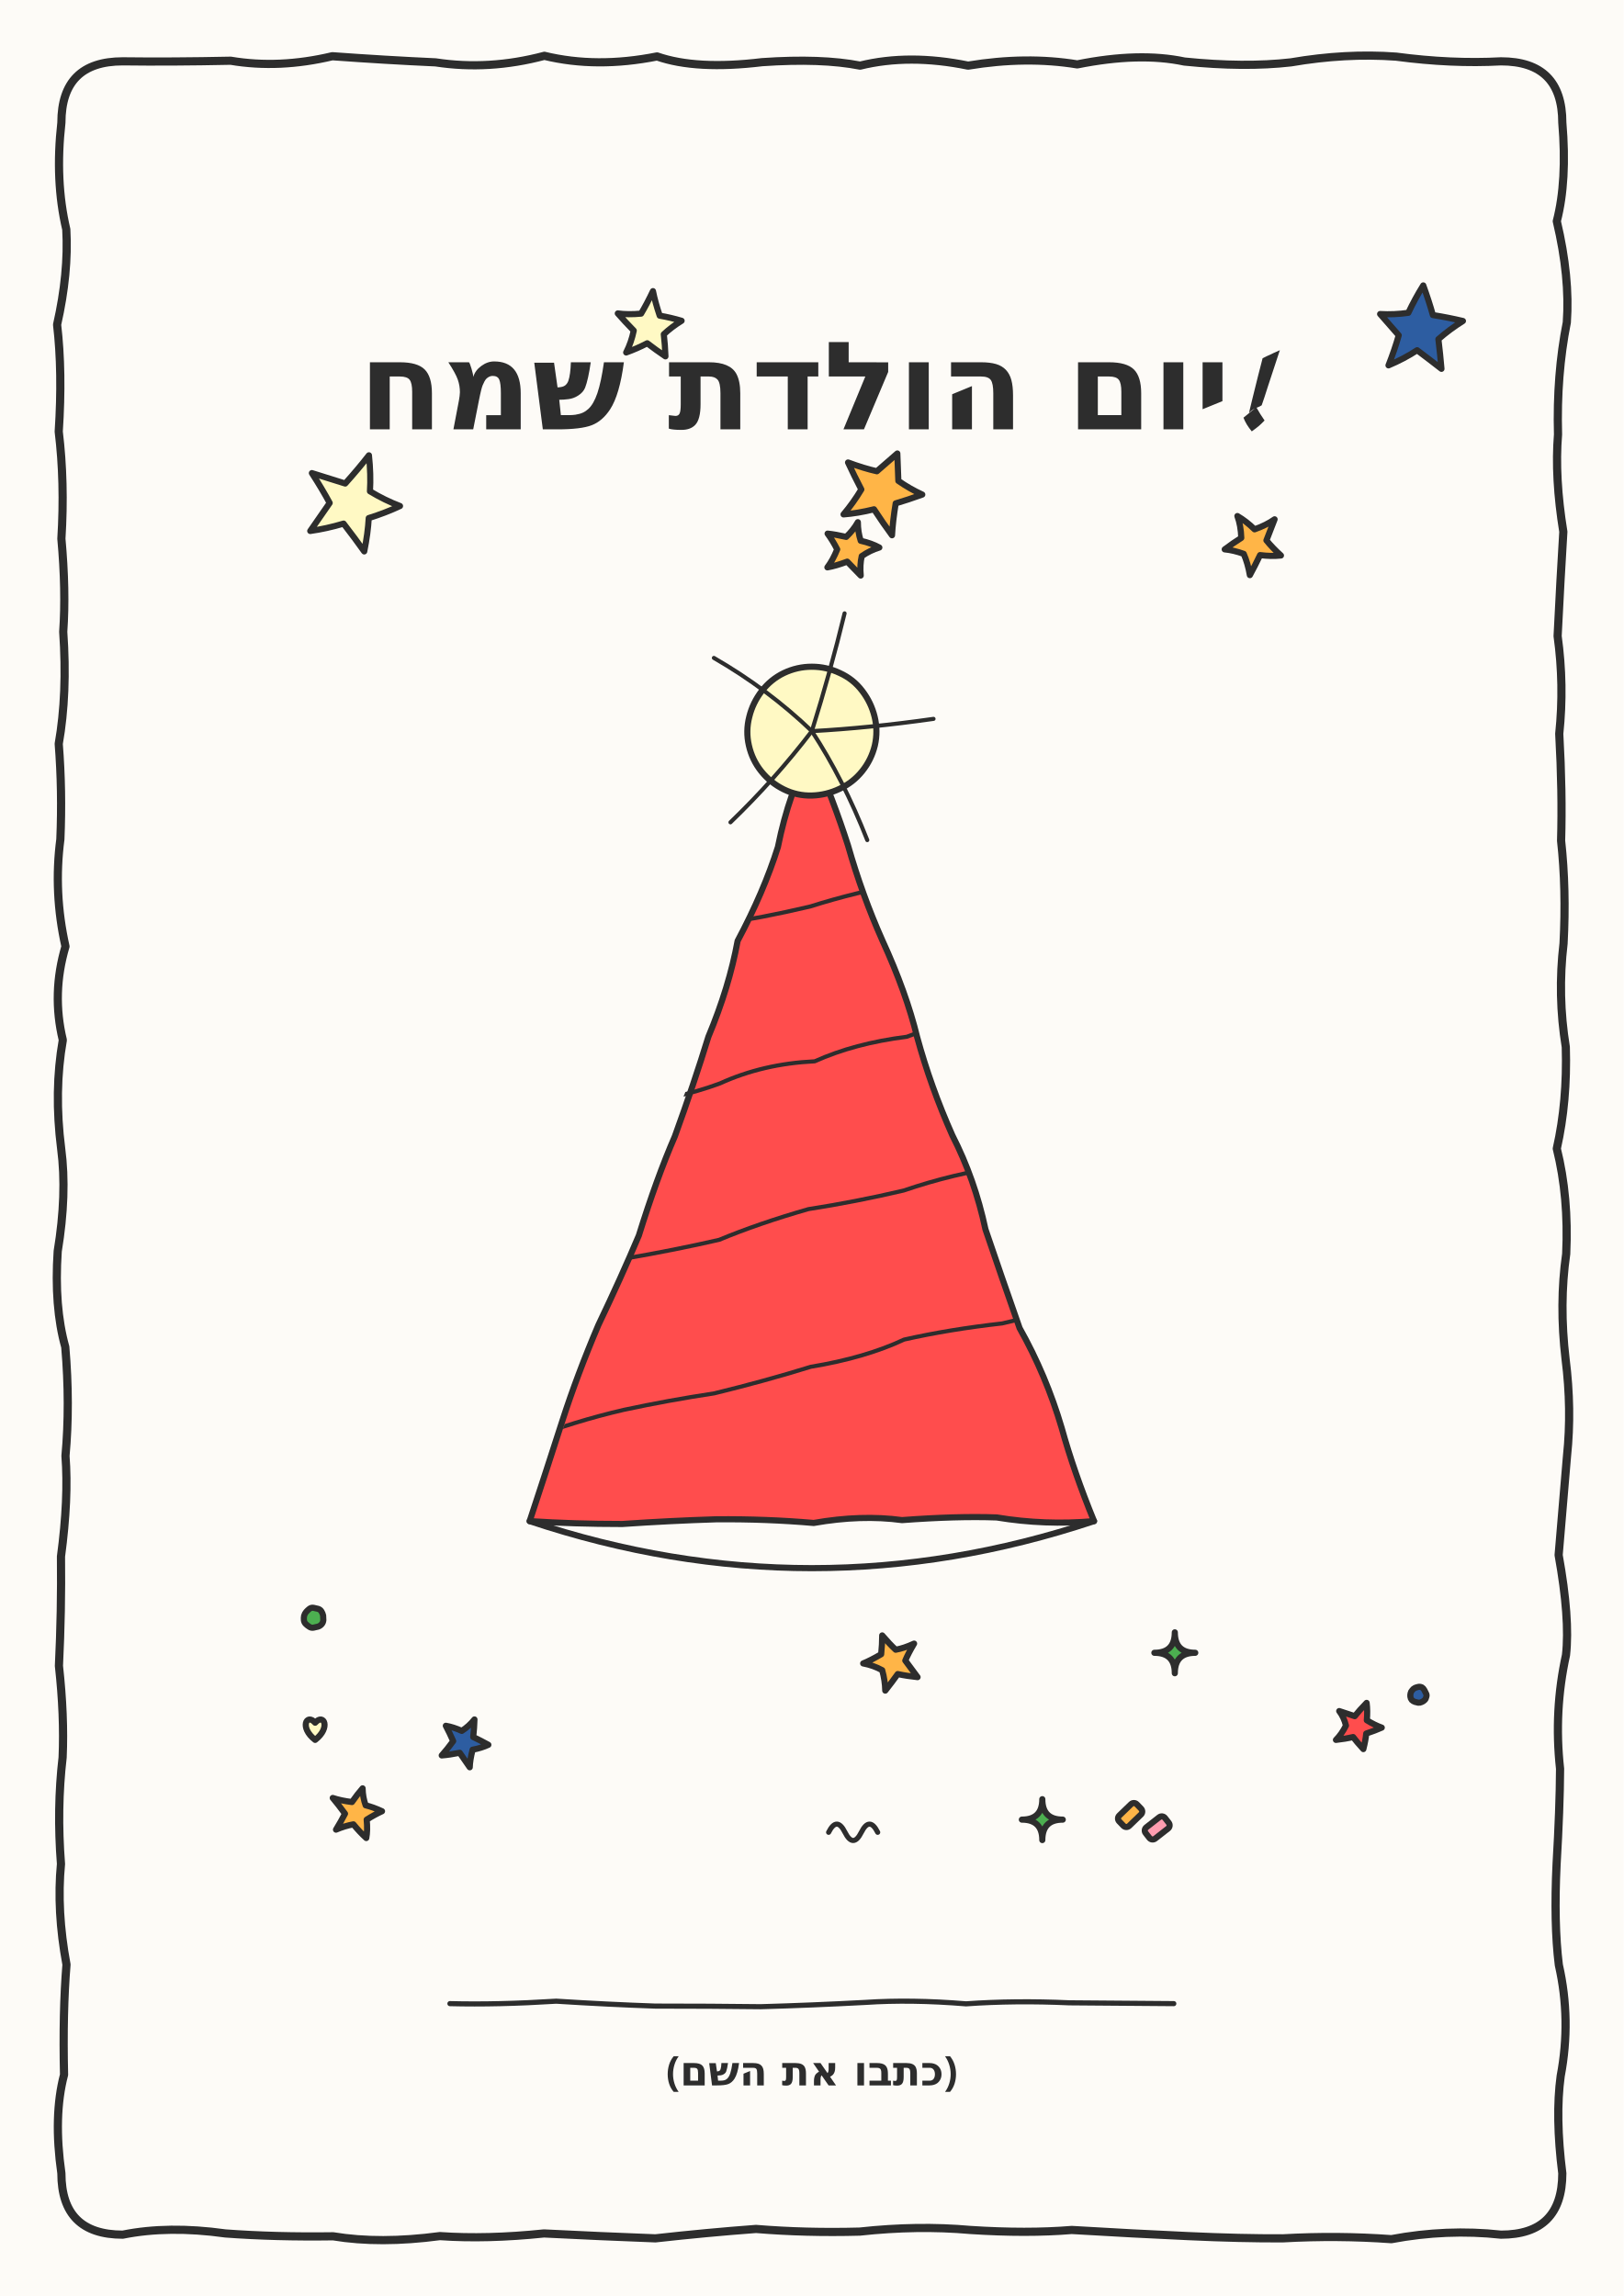
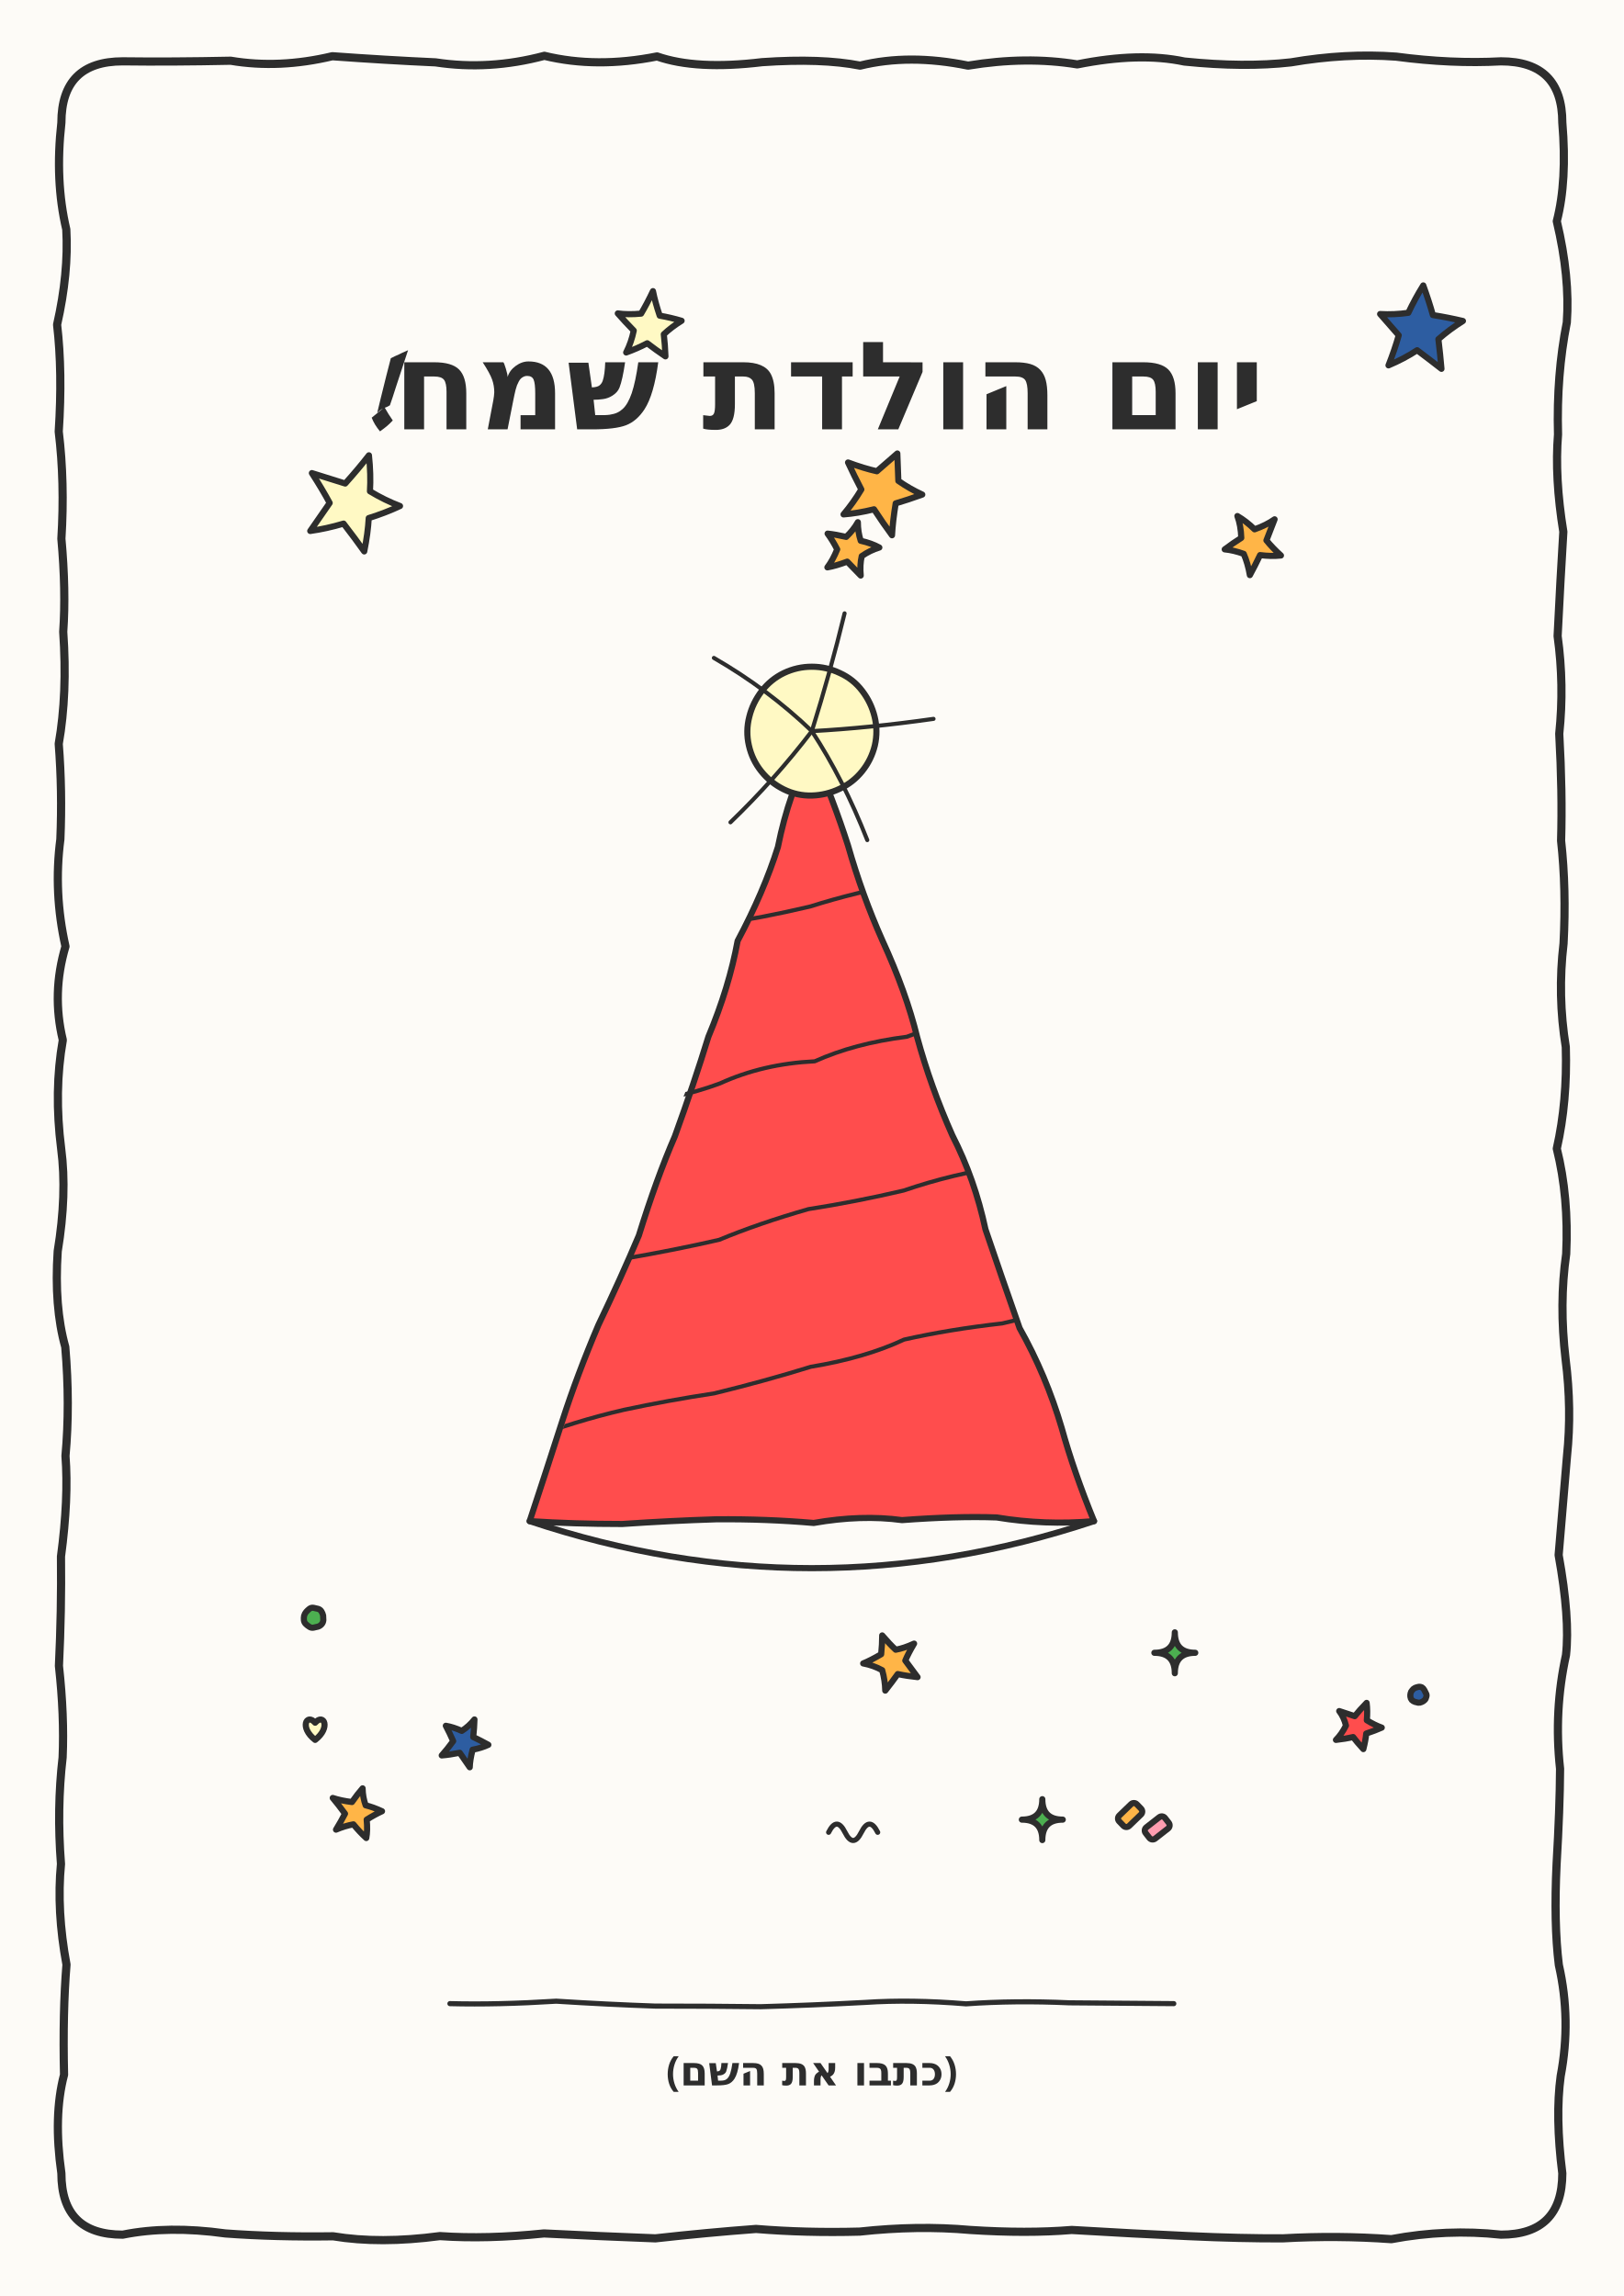
<svg xmlns="http://www.w3.org/2000/svg" width="210mm" height="297mm" viewBox="0 0 794 1123" fill="none" stroke="#2d2d2d" stroke-width="3" stroke-linecap="round" stroke-linejoin="round" font-family="Kalam, cursive">
  <defs />
  <rect width="794" height="1123" fill="#fdfbf7" stroke="none" />
  <path d="M60,30 Q83.8,30.3 112.8,29.7 Q136.5,33.7 162.5,27.5 Q188.6,29.4 213,30.5 Q239.1,34.5 266.2,27.3 Q291.7,33.5 321.3,27.6 Q340.5,34.3 372.7,30.4 Q401.7,28.4 420.6,32.1 Q444.6,26.2 473.4,32.1 Q501.9,27.4 526.8,31.5 Q557.1,25.4 579.2,30.1 Q608.6,33.1 631.3,30.5 Q658,25.9 682.7,27.7 Q709.8,31.3 734,30 Q764,30 764,60 Q766.4,88.5 761.3,108.2 Q767.8,135.7 766.2,157.7 Q761.1,183.4 761.9,212.5 Q760.2,233.6 764.5,260.1 Q763.1,282.7 761.7,311.1 Q765,335 762.5,358.9 Q764.1,387.5 763.4,411.2 Q766,434.9 764.6,461.5 Q761.6,487 765.7,512.1 Q766.5,538.7 761.3,561.8 Q767.2,585.5 765.9,613.3 Q762.4,637.8 765.6,664.8 Q768.7,689.3 766.3,712.1 Q763.8,740.9 762.2,760.6 Q767.8,791.7 765.8,809.5 Q759.8,836.8 762.9,865.1 Q762.8,884.5 761.2,911.7 Q759.8,940.9 762.3,961.1 Q768.4,988 763.2,1015.4 Q760.5,1035.3 764,1063 Q764,1093 734,1093 Q707.5,1090.1 680.4,1095.2 Q654,1093.3 627.3,1094.8 Q607,1094.9 580.9,1093.7 Q554.2,1092.5 524.1,1090.7 Q502.3,1092.5 474.5,1090.7 Q448.7,1088.4 420.4,1091.5 Q394,1092.2 369.7,1090.2 Q345.6,1092 320.5,1094.8 Q293.7,1093.8 266,1092.4 Q238.1,1095.3 215.1,1093.7 Q185.8,1097.6 162.9,1093.8 Q134.5,1094.2 110.2,1092.4 Q82.3,1088.5 60,1093 Q30,1093 30,1063 Q26,1035 31.3,1014.8 Q30.6,984.1 32.5,960.9 Q27.6,934.6 29.8,911.7 Q27.7,884.6 30.6,859.6 Q31.5,839.3 28.8,814.8 Q30.1,787.9 29.8,761.3 Q33.6,732.9 32,712.1 Q34.3,686.9 31.9,658.8 Q26.4,639.1 28.2,612 Q32.8,584 29.9,561.9 Q26.3,533.7 30.7,508.7 Q25.2,485.9 32,462.9 Q26.1,436.6 29.5,410.5 Q30.5,386.8 28.7,363.8 Q33,339.3 30.9,309 Q32.3,288.9 30,263.5 Q31.7,235.9 28.7,211.1 Q30.6,181.9 27.9,158.8 Q33.6,133.6 32.4,112.2 Q26.8,88.4 30,60 Q30,30 60,30 Z" stroke-width="4" />
-   <text x="397" y="210" font-family="Kalam, cursive" font-size="60" font-weight="700" text-anchor="middle" direction="rtl" fill="#2d2d2d" stroke="none">!יום הולדת שמח</text>
+   <text x="397" y="210" font-family="Kalam, cursive" font-size="60" font-weight="700" text-anchor="middle" direction="rtl" fill="#2d2d2d" stroke="none">יום הולדת שמח!</text>
  <path d="M259,744 Q266.6,721 275,694.9 Q282.3,672.3 292.6,648.1 Q303.7,624.9 312.4,604.3 Q321.1,576.3 330,555.8 Q339.5,529.6 346.4,507.1 Q356.6,482.7 360.7,460.2 Q373.5,436.2 380.4,414.3 Q385.8,387.3 397,366.8 Q407.8,392 414.7,413.6 Q421.6,437.8 431.5,460 Q443.2,485.5 448.5,507.3 Q455.1,531.5 465.7,555.3 Q476.7,576.8 481.9,601.3 Q489.6,624 498.6,649.6 Q511.6,672.7 519.2,698.5 Q525.1,719.8 535,744 Q510.9,746.1 487.4,742.2 Q467.8,741.5 441.1,743.5 Q421.2,740.8 397.9,744.9 Q374.9,742.9 350.3,743.1 Q327.8,743.8 304.3,745.4 Q280.5,745.4 259,744 Z" fill="#ff4d4d" />
  <clipPath id="h1">
    <path d="M259,744 Q267.7,717.6 276.2,696.4 Q285.2,671.1 292,648.8 Q304.9,624.3 310.6,601.3 Q322.2,580.7 327.4,553.5 Q335.1,534.4 345.2,508.5 Q356.5,483.3 360.9,462.7 Q373.9,439.7 378,415.3 Q387.5,390.7 397,366.8 Q403.6,389 413.1,412.2 Q421.1,439.2 432.7,460.1 Q438.7,483.2 448.6,506.3 Q459.4,533.6 465.2,555.7 Q477.5,581 481.9,602.1 Q489.5,626.5 499.1,649.4 Q507.4,675.8 519.3,696.1 Q527.7,720.3 535,744 Q511.2,743.5 488.4,745.5 Q468.2,742.9 443.5,742.8 Q417.6,741.3 398.5,745.4 Q373.8,745.6 352.5,743.1 Q330,746.7 303.5,745.8 Q283.4,744.8 259,744 Z" />
  </clipPath>
  <g clip-path="url(#h1)">
    <path d="M213,714.6 Q237.6,706.5 257.1,704.3 Q280.8,695.2 304.9,689.6 Q326.8,684.9 349.3,681.5 Q373.9,675.5 396.5,668.5 Q423.2,664.1 442.1,655.2 Q464.3,650.2 490.1,647.3 Q510.3,642.7 533.8,634.4 Q559.4,625.1 581,622.6" stroke-width="2" />
    <path d="M213,639.1 Q233.9,635.9 257.7,625.9 Q282.8,618.7 305.5,615.6 Q330,611.4 351.7,606.4 Q370.9,598.4 395.3,591.4 Q418.5,587.8 441.9,582.3 Q466.2,574 490.9,570.5 Q509.5,563.1 535.5,558.2 Q555.5,552.3 581,547.1" stroke-width="2" />
    <path d="M213,563.7 Q235.5,558.5 257.7,551 Q281.7,548.3 303.3,540.5 Q330.6,537.9 352.1,529.9 Q373.1,520.3 398.4,519.1 Q417.9,510.3 443.4,507.1 Q464.5,498.9 487.9,496.2 Q509.2,490.5 535.9,482.6 Q555.9,479.7 581,471.7" stroke-width="2" />
    <path d="M213,488.2 Q237.1,482.3 257.4,475.7 Q284.2,469.9 303.2,467.1 Q326.1,456.6 352.4,451.8 Q371.4,449.2 396.1,443.4 Q419.2,436.1 441.9,432.2 Q468.8,425.3 487.1,418.8 Q513.6,416.4 534.4,406.7 Q558,404.3 581,396.2" stroke-width="2" />
  </g>
  <path d="M259,744 Q397,790 535,744" />
  <path d="M427.8,364.6 Q426.1,371.6 421.6,377.2 Q417.1,382.8 410.6,385.8 Q404.1,388.9 397,389.1 Q389.8,389.3 383.3,386.1 Q376.8,382.9 372.3,377.3 Q367.8,371.7 366.2,364.6 Q364.6,357.6 366.4,350.6 Q368.1,343.7 372.5,338 Q376.9,332.3 383.3,329.2 Q389.8,326.1 397,326.1 Q404.2,326.1 410.7,329.2 Q417.3,332.2 421.6,337.9 Q426,343.6 427.7,350.6 Q429.4,357.6 427.8,364.6 Z" fill="#fff9c4" />
  <path d="M397,357.6 Q375.6,337.1 349.1,321.8" stroke-width="2" />
  <path d="M397,357.6 Q406.1,328.5 413,300" stroke-width="2" />
  <path d="M397,357.6 Q424.9,356.1 456.5,351.6" stroke-width="2" />
  <path d="M397,357.6 Q412.4,381.1 424.1,410.9" stroke-width="2" />
  <path d="M397,357.6 Q379,381.2 357.2,402.2" stroke-width="2" />
  <path d="M419.5,255.4 Q419.5,260.2 420.9,264.5 Q426.2,265.7 430,267.8 Q425.4,269.2 421.4,272 Q420.4,276.3 420.9,281.5 Q417.9,278.4 414.3,274.7 Q408.7,276.8 404.6,277.5 Q407.3,273.9 409.4,268.7 Q407.2,264.4 404.7,261 Q408.6,261.4 413.8,262.6 Q417.3,259.3 419.5,255.4 Z" fill="#ffb547" />
  <path d="M623.3,254 Q621.5,258.8 619.3,264.3 Q622.2,267.9 626.4,271.7 Q621.6,272.2 616.2,271.5 Q613.5,277.1 611.2,281.3 Q610.2,275.5 608.2,270.9 Q603.2,269.1 598.9,268.7 Q603,265.6 607,263.1 Q606.8,257 605.1,252.4 Q609.4,254.9 613.5,258.9 Q619.2,256.9 623.3,254 Z" fill="#ffb547" />
  <path d="M696,139.6 Q698.9,147.6 700.7,154.1 Q708.2,155.3 715.4,157 Q709,161 703.4,165.9 Q704.3,173.3 704.9,180.4 Q699.4,176.1 693,171.3 Q686.6,175.5 679,178.7 Q682.1,170.8 684,164 Q679.2,158.5 674.9,153.6 Q681.8,154 688.7,153 Q692,146 696,139.6 Z" fill="#2d5da1" />
  <path d="M319.3,142.4 Q320.4,147.9 322.6,154.4 Q327.9,155.3 333.3,156.9 Q328.3,160 324.6,163.5 Q325.2,168.7 325.4,174.3 Q320.8,171.2 316.5,167.9 Q311.3,170.6 306.2,172.4 Q308.7,167.5 309.9,161.7 Q305.4,157.1 302.1,153.3 Q307.2,154 313.5,153.4 Q316.3,148.7 319.3,142.4 Z" fill="#fff9c4" />
  <path d="M180.4,222.7 Q181.4,232.1 180.9,240.3 Q188.2,244.7 195.6,247.5 Q188.6,250.8 180.3,253.4 Q179.9,260.8 178.1,269.7 Q173.7,263.5 168,256.1 Q159.6,258.6 151.7,259.7 Q156.7,252.6 161.2,246 Q157.6,239.3 152.5,231.4 Q160.8,234 168.8,236.5 Q175.1,229.5 180.4,222.7 Z" fill="#fff9c4" />
  <path d="M438.8,221.8 Q439,228.7 439.3,235.2 Q444.9,239.1 451,241.9 Q443.8,244.5 438,246.2 Q436.6,254.7 436.2,261.8 Q431.9,256 427.4,249.1 Q419.3,251.1 412.5,251.6 Q417.3,245.9 421.2,239.4 Q417.6,232.5 414.7,226.2 Q422.5,229.1 428.8,230.5 Q434.5,225.6 438.8,221.8 Z" fill="#ffb547" />
  <path d="M158.1,792.4 Q158,793.6 157.3,794.4 Q156.5,795.3 155.5,795.6 Q154.4,795.9 153.3,796.1 Q152.2,796.3 151.3,795.7 Q150.3,795.1 149.5,794.3 Q148.7,793.5 148.6,792.4 Q148.5,791.3 148.7,790.3 Q149,789.2 149.7,788.4 Q150.4,787.6 151.3,786.9 Q152.2,786.2 153.3,786.4 Q154.4,786.6 155.5,786.9 Q156.6,787.2 157.2,788.2 Q157.8,789.2 158,790.2 Q158.1,791.3 158.1,792.4 Z" fill="#4caf50" />
  <path d="M405.2,896.2 q4,-8 8,0 q4,8 8,0 q4,-8 8,0" stroke-width="2.5" />
  <path d="M154.1,851 C146.3,845 149.9,837.8 154.1,842.6 C158.3,837.8 161.9,845 154.1,851 Z" fill="#fff9c4" />
  <path d="M668.3,832.9 Q668.8,836.8 668.4,841.4 Q672.1,843.7 675.7,845 Q672.6,846.4 668.1,847.9 Q667.8,851.2 666.7,855.5 Q663.4,851.9 661.7,849.6 Q657.9,850.5 653.3,851 Q656.1,848.2 658.2,844 Q657.2,839.9 654.9,836.9 Q658.3,838 662.5,839.4 Q664.7,836.6 668.3,832.9 Z" fill="#ff4d4d" />
  <path d="M447,803.9 Q444.1,808.8 442.7,812.2 Q445.3,815.8 448.7,820.3 Q443.7,819.8 439,818.8 Q436.3,822.6 432.9,826.9 Q432.8,821.9 431.4,816.9 Q427,814.5 422.1,813.6 Q425.8,812.1 430.9,809.1 Q431.4,804.2 431.4,799.9 Q434.9,804 438,806.9 Q442,806.2 447,803.9 Z" fill="#ffb547" />
  <path d="M232,841 Q231.9,845 231.4,849.6 Q235,851.3 238.8,853.4 Q235.4,855 231.1,855.8 Q229.8,860.8 229.7,864.4 Q227.8,861.7 224.8,857.3 Q219.9,858.3 216,858.6 Q218.6,855.7 221.6,851.6 Q219.9,847.7 218,844.1 Q221.6,844.7 225.8,846.6 Q229.4,844.3 232,841 Z" fill="#2d5da1" />
  <rect x="545.9" y="889.4" width="12" height="7" rx="2" transform="rotate(-44 545.9 889.4)" fill="#ffb547" />
  <path d="M509.7,880 Q509.7,890 519.7,890 Q509.7,890 509.7,900 Q509.7,890 499.7,890 Q509.7,890 509.7,880 Z" fill="#4caf50" />
  <path d="M177.3,874.7 Q177.4,879.2 178.8,883 Q182.5,883.9 186.8,885.9 Q183.1,887.6 179.3,890 Q179.8,895.3 179.1,899 Q175.9,896.1 172.8,892.3 Q168.5,893.1 164.3,894.9 Q166.8,890.8 168.7,887.1 Q165.4,882.6 162.7,879.4 Q166.6,880.7 172.1,881.4 Q174.9,877.4 177.3,874.7 Z" fill="#ffb547" />
  <rect x="559" y="895" width="12" height="7" rx="2" transform="rotate(-38 559 895)" fill="#ff9db0" />
  <path d="M697.5,829.9 Q697.3,830.9 696.7,831.5 Q696,832.2 695.2,832.5 Q694.4,832.9 693.5,832.8 Q692.7,832.6 691.9,832.4 Q691,832.1 690.4,831.5 Q689.8,830.8 689.7,829.9 Q689.6,829 689.8,828.2 Q690,827.3 690.6,826.7 Q691.1,826 691.9,825.6 Q692.6,825.3 693.5,825.1 Q694.4,824.9 695.3,825.3 Q696.1,825.8 696.5,826.6 Q696.9,827.4 697.3,828.2 Q697.8,829 697.5,829.9 Z" fill="#2d5da1" />
  <path d="M574.5,798.4 Q574.5,808.4 584.5,808.4 Q574.5,808.4 574.5,818.4 Q574.5,808.4 564.5,808.4 Q574.5,808.4 574.5,798.4 Z" fill="#4caf50" />
  <path d="M220,980 Q243.4,980.6 272,978.8 Q297.3,980.4 320.4,981.2 Q347.6,981.2 372,981.5 Q396.9,980.8 423.2,979.4 Q445.5,977.9 472.4,980.1 Q496.3,978.4 522.9,979.6 Q547.4,979.8 574,980" stroke-width="2.5" />
  <text x="397" y="1020" font-family="Heebo, sans-serif" font-size="20" font-weight="700" text-anchor="middle" direction="rtl" fill="#2d2d2d" stroke="none">(כתבו את השם)</text>
</svg>
